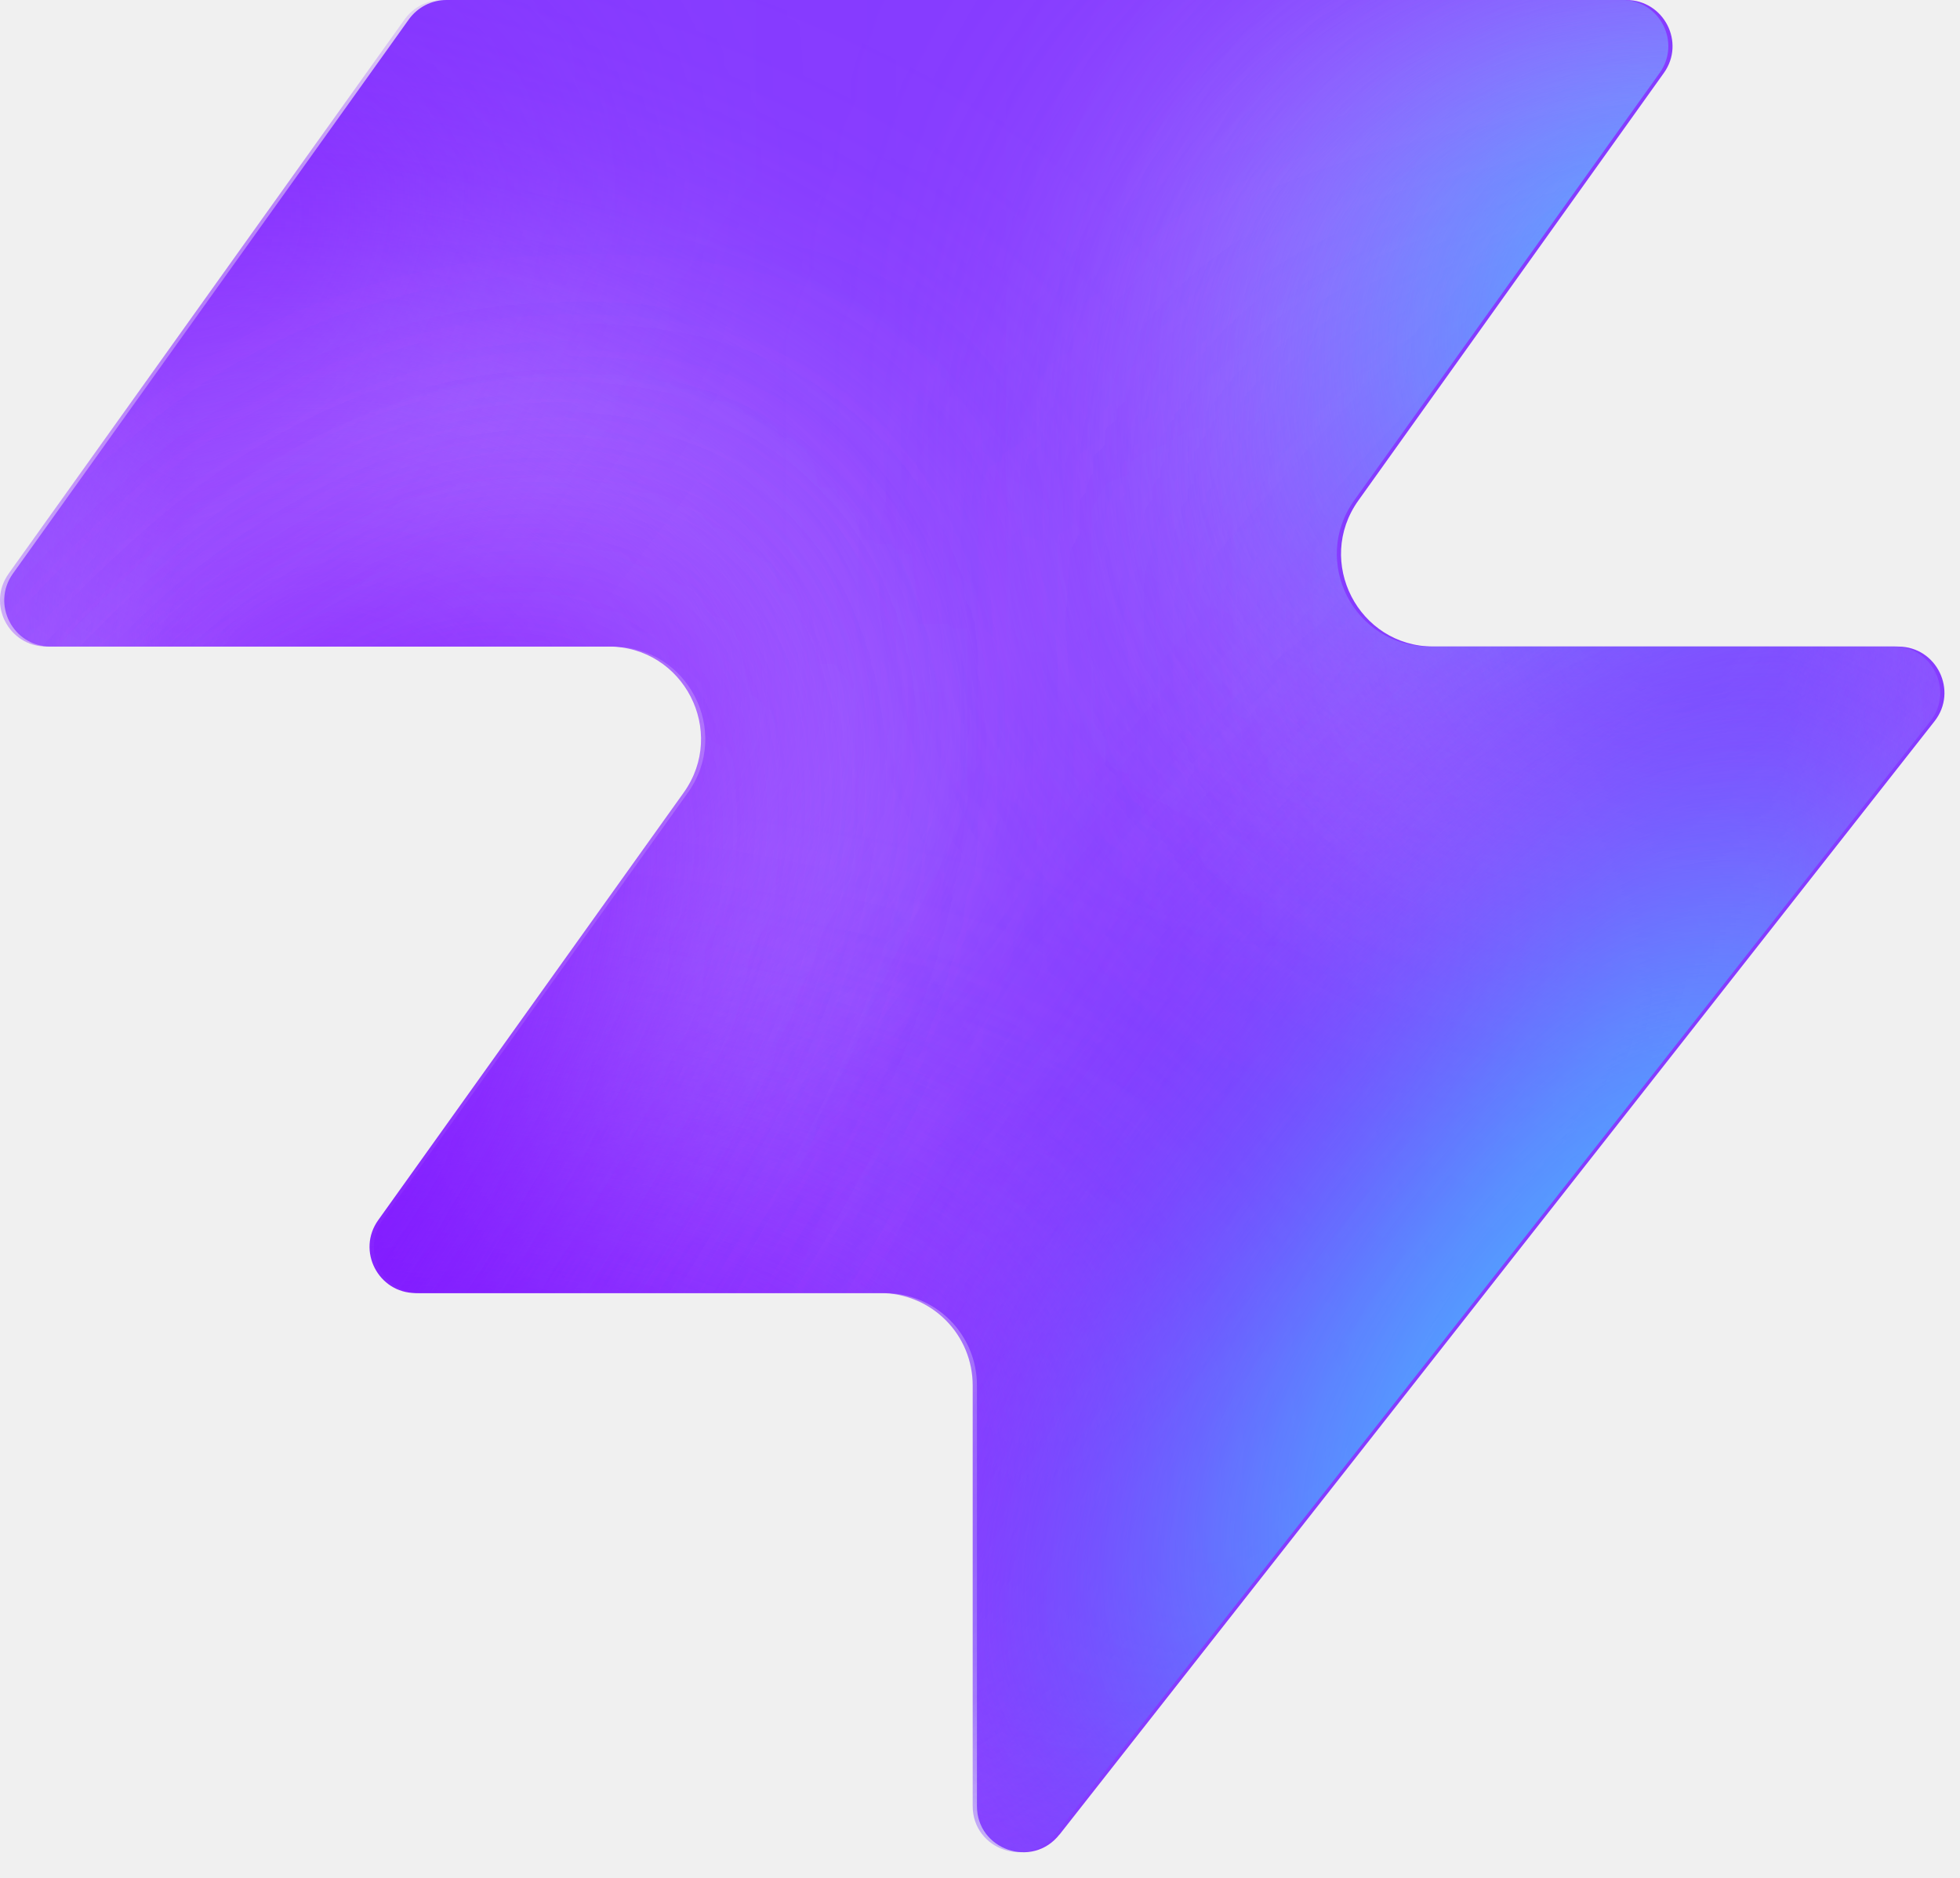
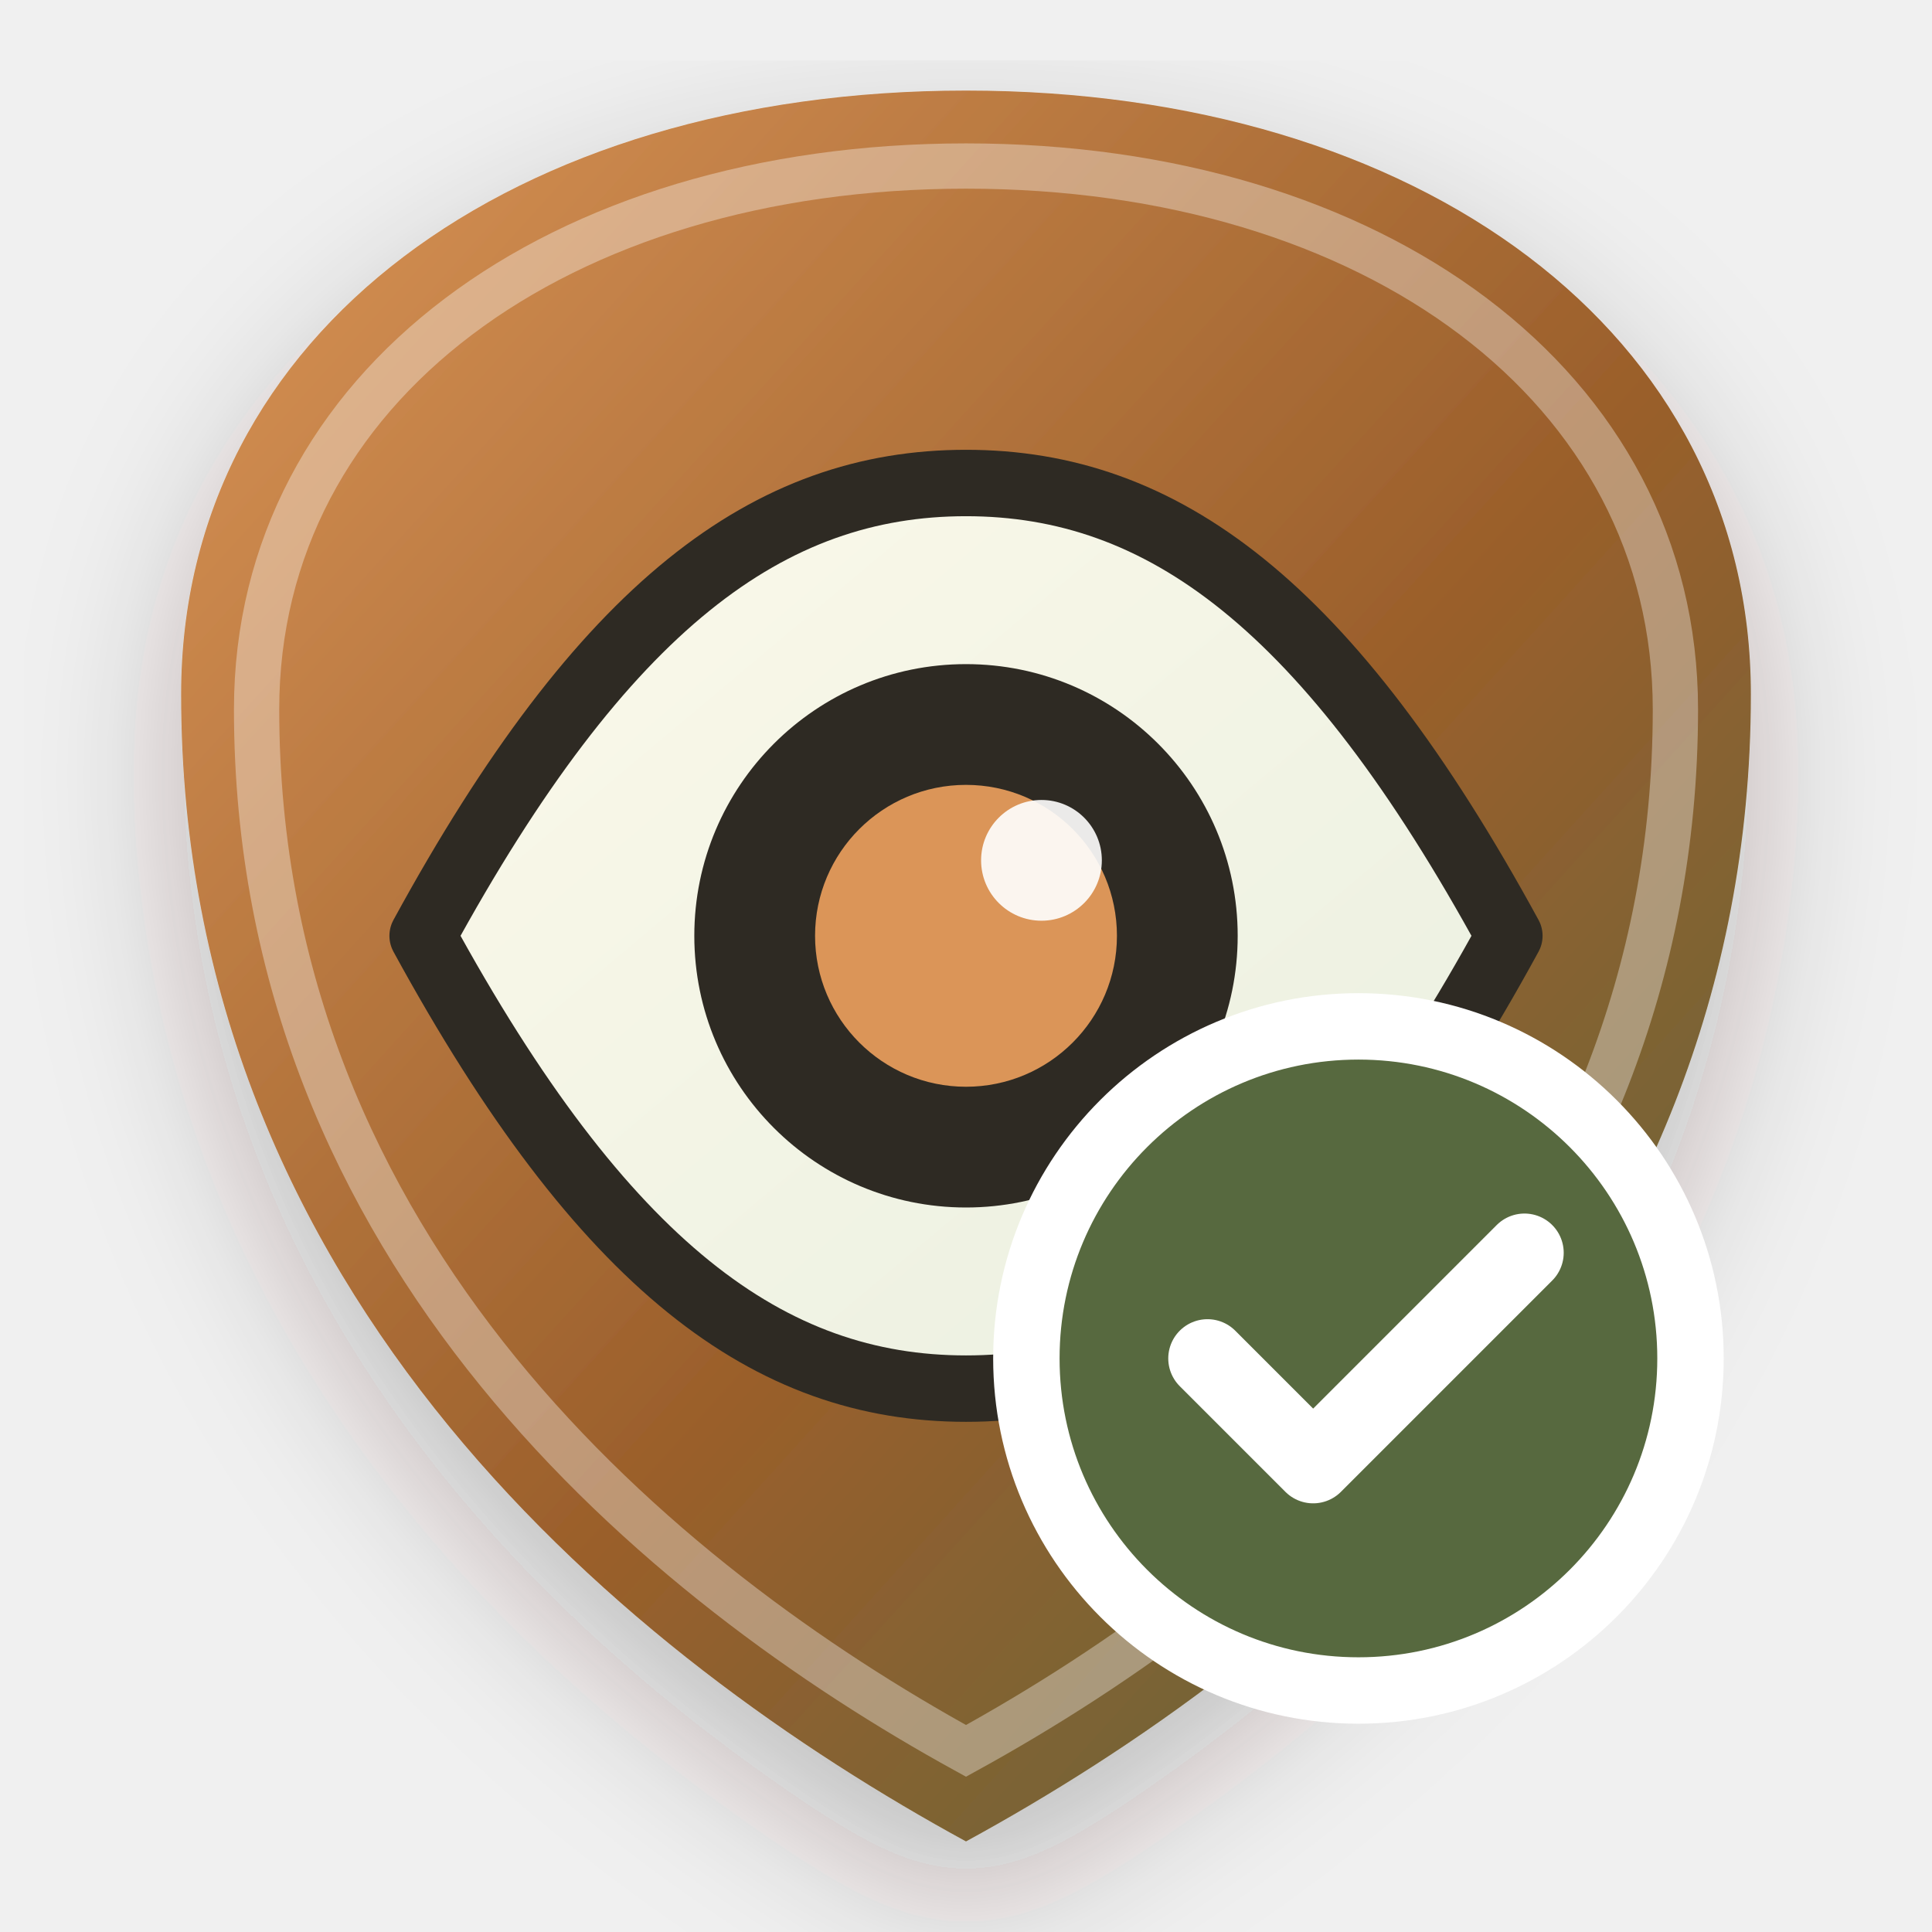
- <svg xmlns="http://www.w3.org/2000/svg" width="48" height="46" fill="none" viewBox="0 0 48 46">
-   <path fill="#863bff" d="M25.946 44.938c-.664.845-2.021.375-2.021-.698V33.937a2.26 2.26 0 0 0-2.262-2.262H10.287c-.92 0-1.456-1.04-.92-1.788l7.48-10.471c1.07-1.497 0-3.578-1.842-3.578H1.237c-.92 0-1.456-1.04-.92-1.788L10.013.474c.214-.297.556-.474.92-.474h28.894c.92 0 1.456 1.04.92 1.788l-7.48 10.471c-1.07 1.498 0 3.579 1.842 3.579h11.377c.943 0 1.473 1.088.89 1.83L25.947 44.94z" style="fill:#863bff;fill:color(display-p3 .525 .23 1);fill-opacity:1" />
-   <mask id="a" width="48" height="46" x="0" y="0" maskUnits="userSpaceOnUse" style="mask-type:alpha">
-     <path fill="#000" d="M25.842 44.938c-.664.844-2.021.375-2.021-.698V33.937a2.26 2.26 0 0 0-2.262-2.262H10.183c-.92 0-1.456-1.04-.92-1.788l7.48-10.471c1.07-1.498 0-3.579-1.842-3.579H1.133c-.92 0-1.456-1.04-.92-1.787L9.91.473c.214-.297.556-.474.92-.474h28.894c.92 0 1.456 1.04.92 1.788l-7.48 10.471c-1.07 1.498 0 3.578 1.842 3.578h11.377c.943 0 1.473 1.088.89 1.832L25.843 44.94z" style="fill:#000;fill-opacity:1" />
-   </mask>
-   <g mask="url(#a)">
-     <g filter="url(#b)">
-       <ellipse cx="5.508" cy="14.704" fill="#ede6ff" rx="5.508" ry="14.704" style="fill:#ede6ff;fill:color(display-p3 .927 .903 1);fill-opacity:1" transform="matrix(.00324 1 1 -.00324 -4.47 31.516)" />
-     </g>
-     <g filter="url(#c)">
-       <ellipse cx="10.399" cy="29.851" fill="#ede6ff" rx="10.399" ry="29.851" style="fill:#ede6ff;fill:color(display-p3 .927 .903 1);fill-opacity:1" transform="matrix(.00324 1 1 -.00324 -39.328 7.883)" />
-     </g>
-     <g filter="url(#d)">
-       <ellipse cx="5.508" cy="30.487" fill="#7e14ff" rx="5.508" ry="30.487" style="fill:#7e14ff;fill:color(display-p3 .492 .077 1);fill-opacity:1" transform="rotate(89.814 -25.913 -14.639)scale(1 -1)" />
-     </g>
-     <g filter="url(#e)">
-       <ellipse cx="5.508" cy="30.599" fill="#7e14ff" rx="5.508" ry="30.599" style="fill:#7e14ff;fill:color(display-p3 .492 .077 1);fill-opacity:1" transform="rotate(89.814 -32.644 -3.334)scale(1 -1)" />
-     </g>
-     <g filter="url(#f)">
-       <ellipse cx="5.508" cy="30.599" fill="#7e14ff" rx="5.508" ry="30.599" style="fill:#7e14ff;fill:color(display-p3 .492 .077 1);fill-opacity:1" transform="matrix(.00324 1 1 -.00324 -34.34 30.47)" />
-     </g>
-     <g filter="url(#g)">
-       <ellipse cx="14.072" cy="22.078" fill="#ede6ff" rx="14.072" ry="22.078" style="fill:#ede6ff;fill:color(display-p3 .927 .903 1);fill-opacity:1" transform="rotate(93.35 24.506 48.493)scale(-1 1)" />
-     </g>
-     <g filter="url(#h)">
-       <ellipse cx="3.47" cy="21.501" fill="#7e14ff" rx="3.47" ry="21.501" style="fill:#7e14ff;fill:color(display-p3 .492 .077 1);fill-opacity:1" transform="rotate(89.009 28.708 47.59)scale(-1 1)" />
-     </g>
-     <g filter="url(#i)">
-       <ellipse cx="3.47" cy="21.501" fill="#7e14ff" rx="3.47" ry="21.501" style="fill:#7e14ff;fill:color(display-p3 .492 .077 1);fill-opacity:1" transform="rotate(89.009 28.708 47.59)scale(-1 1)" />
-     </g>
-     <g filter="url(#j)">
-       <ellipse cx=".387" cy="8.972" fill="#7e14ff" rx="4.407" ry="29.108" style="fill:#7e14ff;fill:color(display-p3 .492 .077 1);fill-opacity:1" transform="rotate(39.51 .387 8.972)" />
-     </g>
-     <g filter="url(#k)">
-       <ellipse cx="47.523" cy="-6.092" fill="#7e14ff" rx="4.407" ry="29.108" style="fill:#7e14ff;fill:color(display-p3 .492 .077 1);fill-opacity:1" transform="rotate(37.892 47.523 -6.092)" />
-     </g>
-     <g filter="url(#l)">
-       <ellipse cx="41.412" cy="6.333" fill="#47bfff" rx="5.971" ry="9.665" style="fill:#47bfff;fill:color(display-p3 .28 .748 1);fill-opacity:1" transform="rotate(37.892 41.412 6.333)" />
-     </g>
-     <g filter="url(#m)">
-       <ellipse cx="-1.879" cy="38.332" fill="#7e14ff" rx="4.407" ry="29.108" style="fill:#7e14ff;fill:color(display-p3 .492 .077 1);fill-opacity:1" transform="rotate(37.892 -1.88 38.332)" />
-     </g>
-     <g filter="url(#n)">
-       <ellipse cx="-1.879" cy="38.332" fill="#7e14ff" rx="4.407" ry="29.108" style="fill:#7e14ff;fill:color(display-p3 .492 .077 1);fill-opacity:1" transform="rotate(37.892 -1.88 38.332)" />
-     </g>
-     <g filter="url(#o)">
-       <ellipse cx="35.651" cy="29.907" fill="#7e14ff" rx="4.407" ry="29.108" style="fill:#7e14ff;fill:color(display-p3 .492 .077 1);fill-opacity:1" transform="rotate(37.892 35.651 29.907)" />
-     </g>
-     <g filter="url(#p)">
-       <ellipse cx="38.418" cy="32.4" fill="#47bfff" rx="5.971" ry="15.297" style="fill:#47bfff;fill:color(display-p3 .28 .748 1);fill-opacity:1" transform="rotate(37.892 38.418 32.4)" />
-     </g>
-   </g>
+ <svg xmlns="http://www.w3.org/2000/svg" viewBox="0 0 64 64" width="64" height="64">
  <defs>
-     <filter id="b" width="60.045" height="41.654" x="-19.77" y="16.149" color-interpolation-filters="sRGB" filterUnits="userSpaceOnUse">
-       <feFlood flood-opacity="0" result="BackgroundImageFix" />
-       <feBlend in="SourceGraphic" in2="BackgroundImageFix" result="shape" />
-       <feGaussianBlur result="effect1_foregroundBlur_2002_17158" stdDeviation="7.659" />
-     </filter>
-     <filter id="c" width="90.34" height="51.437" x="-54.613" y="-7.533" color-interpolation-filters="sRGB" filterUnits="userSpaceOnUse">
-       <feFlood flood-opacity="0" result="BackgroundImageFix" />
-       <feBlend in="SourceGraphic" in2="BackgroundImageFix" result="shape" />
-       <feGaussianBlur result="effect1_foregroundBlur_2002_17158" stdDeviation="7.659" />
-     </filter>
-     <filter id="d" width="79.355" height="29.4" x="-49.64" y="2.03" color-interpolation-filters="sRGB" filterUnits="userSpaceOnUse">
-       <feFlood flood-opacity="0" result="BackgroundImageFix" />
-       <feBlend in="SourceGraphic" in2="BackgroundImageFix" result="shape" />
-       <feGaussianBlur result="effect1_foregroundBlur_2002_17158" stdDeviation="4.596" />
-     </filter>
-     <filter id="e" width="79.579" height="29.4" x="-45.045" y="20.029" color-interpolation-filters="sRGB" filterUnits="userSpaceOnUse">
-       <feFlood flood-opacity="0" result="BackgroundImageFix" />
-       <feBlend in="SourceGraphic" in2="BackgroundImageFix" result="shape" />
-       <feGaussianBlur result="effect1_foregroundBlur_2002_17158" stdDeviation="4.596" />
-     </filter>
-     <filter id="f" width="79.579" height="29.4" x="-43.513" y="21.178" color-interpolation-filters="sRGB" filterUnits="userSpaceOnUse">
-       <feFlood flood-opacity="0" result="BackgroundImageFix" />
-       <feBlend in="SourceGraphic" in2="BackgroundImageFix" result="shape" />
-       <feGaussianBlur result="effect1_foregroundBlur_2002_17158" stdDeviation="4.596" />
-     </filter>
-     <filter id="g" width="74.749" height="58.852" x="15.756" y="-17.901" color-interpolation-filters="sRGB" filterUnits="userSpaceOnUse">
-       <feFlood flood-opacity="0" result="BackgroundImageFix" />
-       <feBlend in="SourceGraphic" in2="BackgroundImageFix" result="shape" />
-       <feGaussianBlur result="effect1_foregroundBlur_2002_17158" stdDeviation="7.659" />
-     </filter>
-     <filter id="h" width="61.377" height="25.362" x="23.548" y="2.284" color-interpolation-filters="sRGB" filterUnits="userSpaceOnUse">
-       <feFlood flood-opacity="0" result="BackgroundImageFix" />
-       <feBlend in="SourceGraphic" in2="BackgroundImageFix" result="shape" />
-       <feGaussianBlur result="effect1_foregroundBlur_2002_17158" stdDeviation="4.596" />
-     </filter>
-     <filter id="i" width="61.377" height="25.362" x="23.548" y="2.284" color-interpolation-filters="sRGB" filterUnits="userSpaceOnUse">
-       <feFlood flood-opacity="0" result="BackgroundImageFix" />
-       <feBlend in="SourceGraphic" in2="BackgroundImageFix" result="shape" />
-       <feGaussianBlur result="effect1_foregroundBlur_2002_17158" stdDeviation="4.596" />
-     </filter>
-     <filter id="j" width="56.045" height="63.649" x="-27.636" y="-22.853" color-interpolation-filters="sRGB" filterUnits="userSpaceOnUse">
-       <feFlood flood-opacity="0" result="BackgroundImageFix" />
-       <feBlend in="SourceGraphic" in2="BackgroundImageFix" result="shape" />
-       <feGaussianBlur result="effect1_foregroundBlur_2002_17158" stdDeviation="4.596" />
-     </filter>
-     <filter id="k" width="54.814" height="64.646" x="20.116" y="-38.415" color-interpolation-filters="sRGB" filterUnits="userSpaceOnUse">
-       <feFlood flood-opacity="0" result="BackgroundImageFix" />
-       <feBlend in="SourceGraphic" in2="BackgroundImageFix" result="shape" />
-       <feGaussianBlur result="effect1_foregroundBlur_2002_17158" stdDeviation="4.596" />
-     </filter>
-     <filter id="l" width="33.541" height="35.313" x="24.641" y="-11.323" color-interpolation-filters="sRGB" filterUnits="userSpaceOnUse">
-       <feFlood flood-opacity="0" result="BackgroundImageFix" />
-       <feBlend in="SourceGraphic" in2="BackgroundImageFix" result="shape" />
-       <feGaussianBlur result="effect1_foregroundBlur_2002_17158" stdDeviation="4.596" />
-     </filter>
-     <filter id="m" width="54.814" height="64.646" x="-29.286" y="6.009" color-interpolation-filters="sRGB" filterUnits="userSpaceOnUse">
-       <feFlood flood-opacity="0" result="BackgroundImageFix" />
-       <feBlend in="SourceGraphic" in2="BackgroundImageFix" result="shape" />
-       <feGaussianBlur result="effect1_foregroundBlur_2002_17158" stdDeviation="4.596" />
-     </filter>
-     <filter id="n" width="54.814" height="64.646" x="-29.286" y="6.009" color-interpolation-filters="sRGB" filterUnits="userSpaceOnUse">
-       <feFlood flood-opacity="0" result="BackgroundImageFix" />
-       <feBlend in="SourceGraphic" in2="BackgroundImageFix" result="shape" />
-       <feGaussianBlur result="effect1_foregroundBlur_2002_17158" stdDeviation="4.596" />
-     </filter>
-     <filter id="o" width="54.814" height="64.646" x="8.244" y="-2.416" color-interpolation-filters="sRGB" filterUnits="userSpaceOnUse">
-       <feFlood flood-opacity="0" result="BackgroundImageFix" />
-       <feBlend in="SourceGraphic" in2="BackgroundImageFix" result="shape" />
-       <feGaussianBlur result="effect1_foregroundBlur_2002_17158" stdDeviation="4.596" />
-     </filter>
-     <filter id="p" width="39.409" height="43.623" x="18.713" y="10.588" color-interpolation-filters="sRGB" filterUnits="userSpaceOnUse">
-       <feFlood flood-opacity="0" result="BackgroundImageFix" />
-       <feBlend in="SourceGraphic" in2="BackgroundImageFix" result="shape" />
-       <feGaussianBlur result="effect1_foregroundBlur_2002_17158" stdDeviation="4.596" />
+     <linearGradient id="shieldGrad" x1="0%" y1="0%" x2="100%" y2="100%">
+       <stop offset="0%" stop-color="#DB9558" />
+       <stop offset="55%" stop-color="#9A5F2B" />
+       <stop offset="100%" stop-color="#57693F" />
+     </linearGradient>
+     <linearGradient id="lensGrad" x1="0%" y1="0%" x2="100%" y2="100%">
+       <stop offset="0%" stop-color="#FCF9EA" />
+       <stop offset="100%" stop-color="#E9EFE0" />
+     </linearGradient>
+     <filter id="shadow" x="-10%" y="-10%" width="130%" height="130%">
+       <feDropShadow dx="0" dy="2" stdDeviation="2.5" flood-color="#2E2A23" flood-opacity="0.25" />
    </filter>
  </defs>
+   <path d="M32 3 C47 3 58 11 58 23 C58 43 43 55 32 61 C21 55 6 43 6 23 C6 11 17 3 32 3 Z" fill="url(#shieldGrad)" filter="url(#shadow)" />
+   <path d="M32 5.5 C45.5 5.5 55.5 12.8 55.5 23.5 C55.5 41.5 42 52.5 32 58 C22 52.5 8.5 41.5 8.5 23.5 C8.5 12.8 18.5 5.5 32 5.5 Z" fill="none" stroke="rgba(255, 255, 255, 0.35)" stroke-width="1.5" />
+   <path d="M14 31 C20 20 25.5 16 32 16 C38.5 16 44 20 50 31 C44 42 38.5 46 32 46 C25.5 46 20 42 14 31 Z" fill="url(#lensGrad)" stroke="#2E2A23" stroke-width="2.2" stroke-linejoin="round" />
+   <circle cx="32" cy="31" r="9" fill="#2E2A23" />
+   <circle cx="32" cy="31" r="5" fill="#DB9558" />
+   <circle cx="34.5" cy="28.5" r="2" fill="#FFFFFF" opacity="0.9" />
+   <circle cx="45" cy="45" r="11" fill="#57693F" stroke="#FFFFFF" stroke-width="2.2" />
+   <path d="M40 45 L43.5 48.5 L50.5 41.5" fill="none" stroke="#FFFFFF" stroke-width="2.6" stroke-linecap="round" stroke-linejoin="round" />
</svg>
